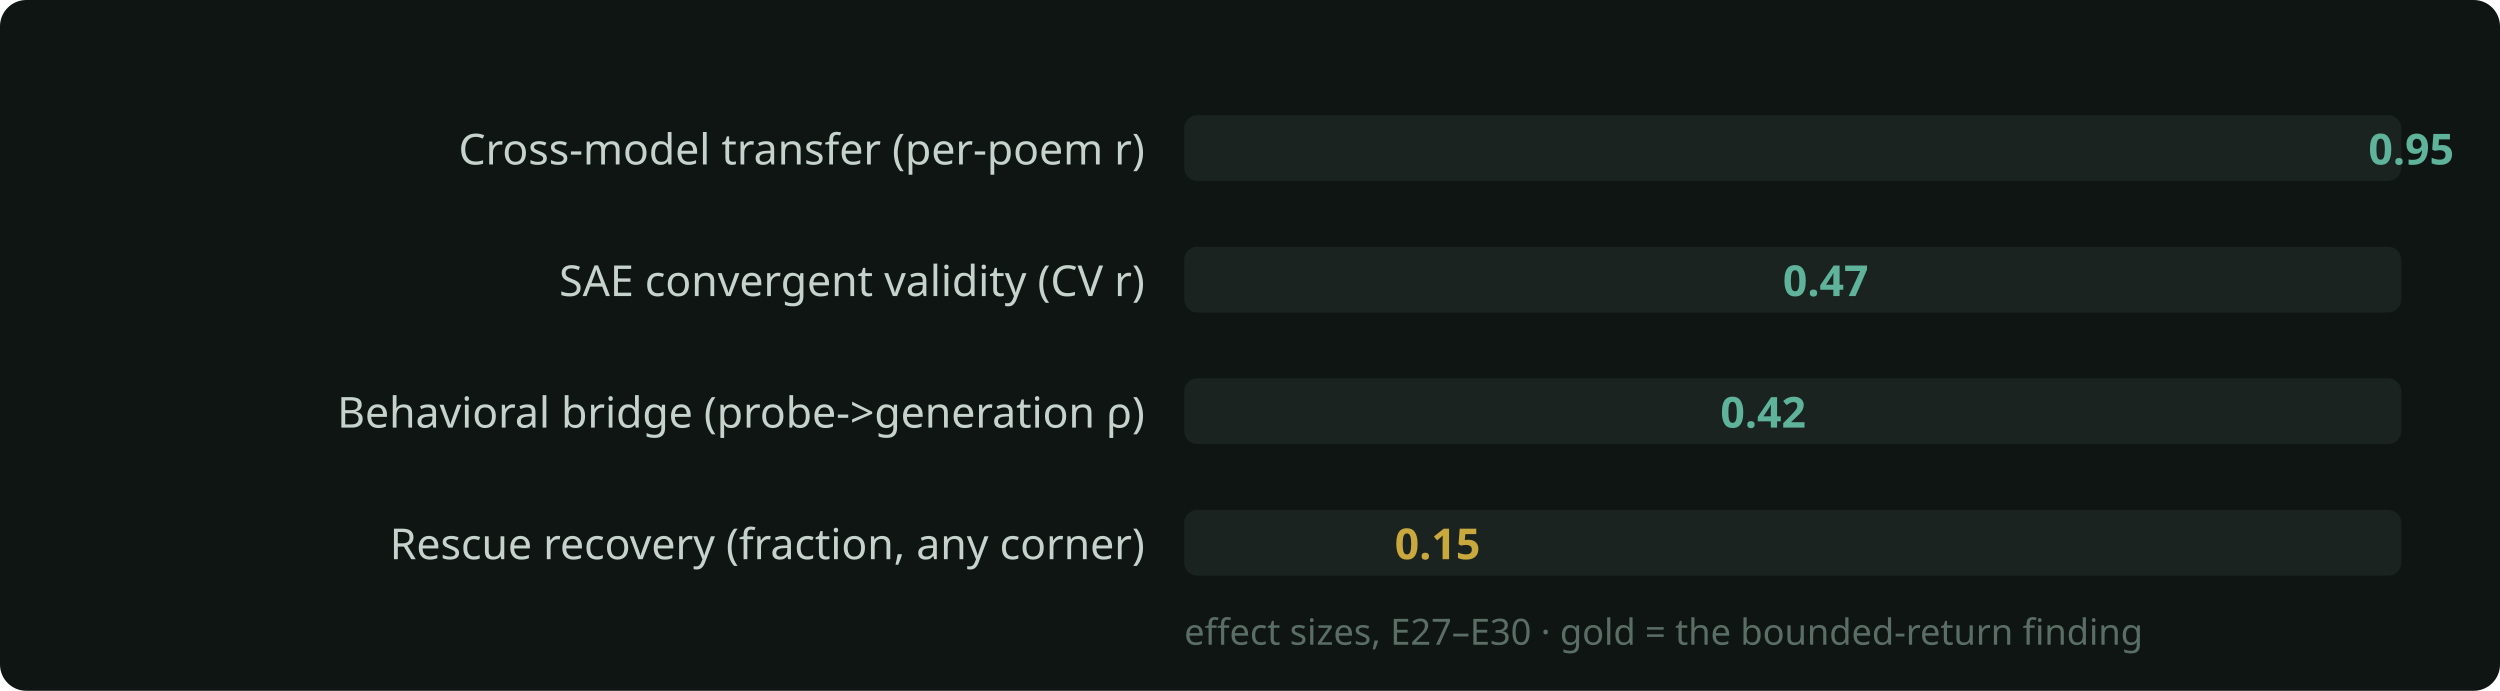
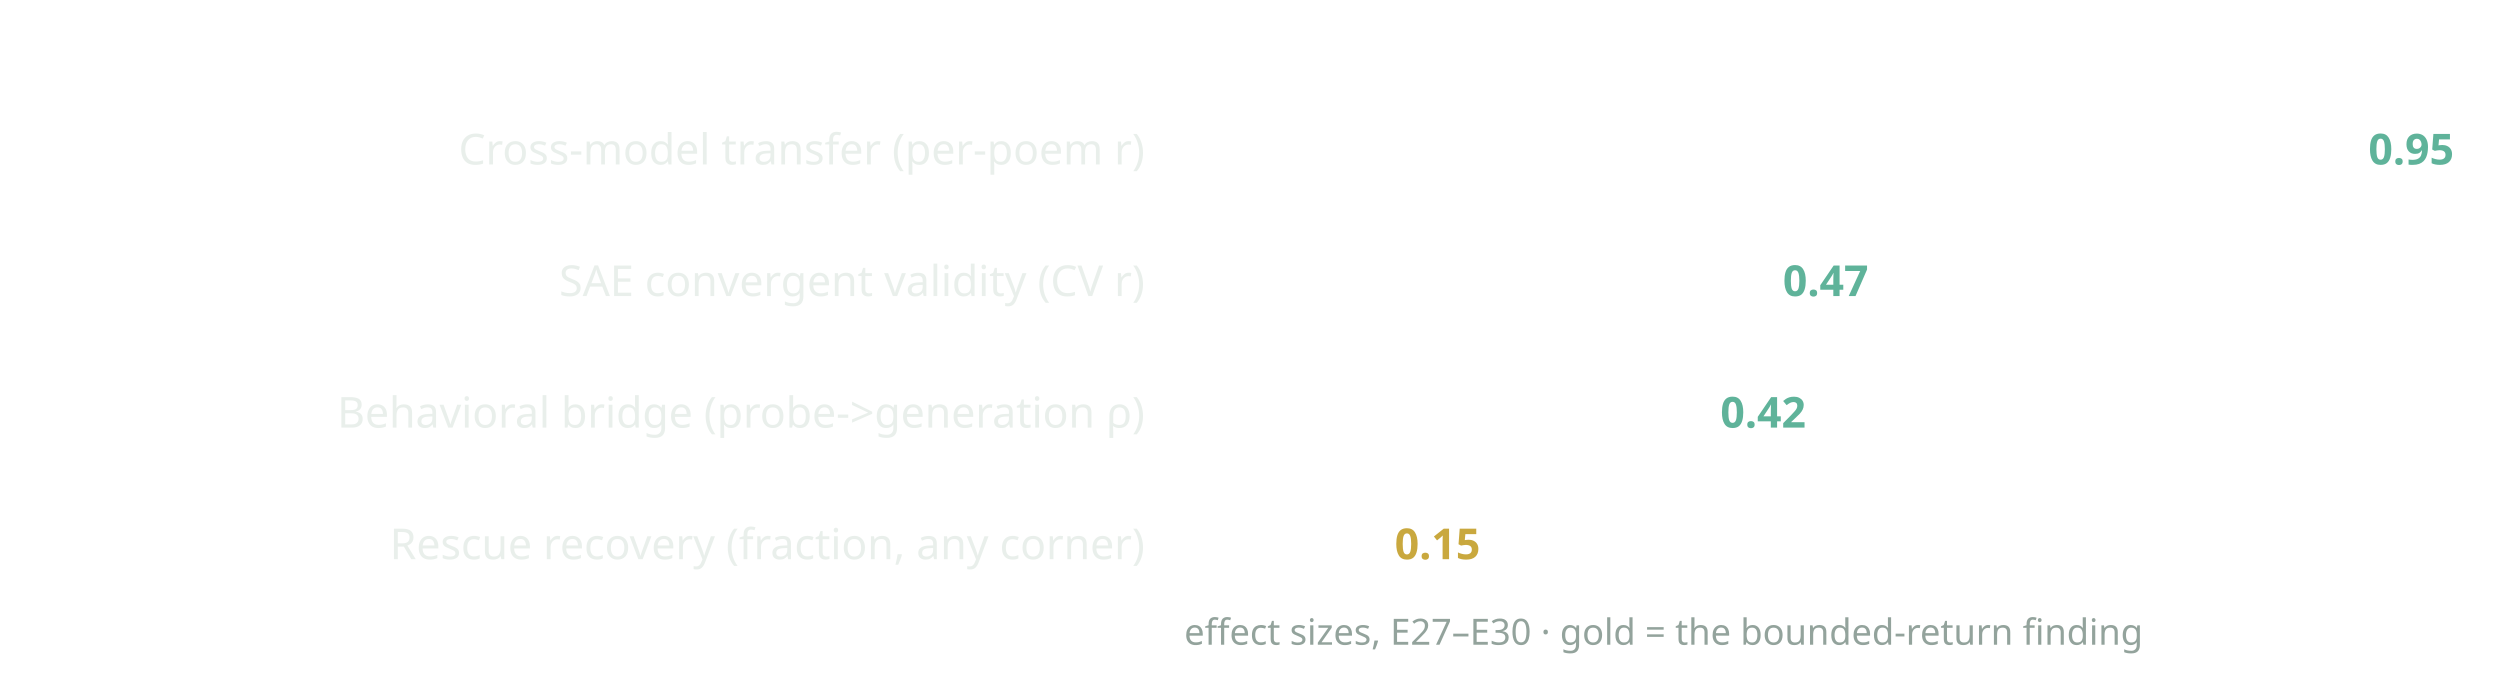
<svg xmlns="http://www.w3.org/2000/svg" viewBox="0 0 760 210" width="760" height="210" font-family="sans-serif">
-   <rect width="760" height="210" fill="#0F1513" rx="8" />
-   <text x="348" y="50" text-anchor="end" fill="#C6D2CC" font-size="13">Cross-model transfer (per-poem r)</text>
-   <rect x="360" y="35" width="370" height="20" fill="#1A231F" rx="4" />
+   <text x="348" y="50" text-anchor="end" fill="#E9EFEB" font-size="13">Cross-model transfer (per-poem r)</text>
+   <rect x="360" y="35" width="370" height="20" fill="#ffffff22" rx="4" />
  <rect x="360" y="35" width="0" height="20" fill="#5FB39A" rx="4">
    <animate attributeName="width" from="0" to="352" dur="1.1s" begin="0.2s" fill="freeze" />
  </rect>
  <text x="720" y="50" fill="#5FB39A" font-size="13" font-weight="700">0.95</text>
-   <text x="348" y="90" text-anchor="end" fill="#C6D2CC" font-size="13">SAE convergent validity (CV r)</text>
-   <rect x="360" y="75" width="370" height="20" fill="#1A231F" rx="4" />
+   <text x="348" y="90" text-anchor="end" fill="#E9EFEB" font-size="13">SAE convergent validity (CV r)</text>
+   <rect x="360" y="75" width="370" height="20" fill="#ffffff22" rx="4" />
  <rect x="360" y="75" width="0" height="20" fill="#5FB39A" rx="4">
    <animate attributeName="width" from="0" to="174" dur="1.1s" begin="0.2s" fill="freeze" />
  </rect>
  <text x="542" y="90" fill="#5FB39A" font-size="13" font-weight="700">0.47</text>
-   <text x="348" y="130" text-anchor="end" fill="#C6D2CC" font-size="13">Behavioral bridge (probe-&gt;generation ρ)</text>
-   <rect x="360" y="115" width="370" height="20" fill="#1A231F" rx="4" />
+   <text x="348" y="130" text-anchor="end" fill="#E9EFEB" font-size="13">Behavioral bridge (probe-&gt;generation ρ)</text>
+   <rect x="360" y="115" width="370" height="20" fill="#ffffff22" rx="4" />
  <rect x="360" y="115" width="0" height="20" fill="#5FB39A" rx="4">
    <animate attributeName="width" from="0" to="155" dur="1.1s" begin="0.2s" fill="freeze" />
  </rect>
  <text x="523" y="130" fill="#5FB39A" font-size="13" font-weight="700">0.42</text>
-   <text x="348" y="170" text-anchor="end" fill="#C6D2CC" font-size="13">Rescue recovery (fraction, any corner)</text>
-   <rect x="360" y="155" width="370" height="20" fill="#1A231F" rx="4" />
+   <text x="348" y="170" text-anchor="end" fill="#E9EFEB" font-size="13">Rescue recovery (fraction, any corner)</text>
+   <rect x="360" y="155" width="370" height="20" fill="#ffffff22" rx="4" />
  <rect x="360" y="155" width="0" height="20" fill="#C9A83E" rx="4">
    <animate attributeName="width" from="0" to="56" dur="1.1s" begin="0.2s" fill="freeze" />
  </rect>
  <text x="424" y="170" fill="#C9A83E" font-size="13" font-weight="700">0.15</text>
-   <text x="360" y="196" fill="#5A6E66" font-size="11">effect sizes, E27–E30 · gold = the bounded-return finding</text>
+   <text x="360" y="196" fill="#93A39C" font-size="11">effect sizes, E27–E30 · gold = the bounded-return finding</text>
</svg>
